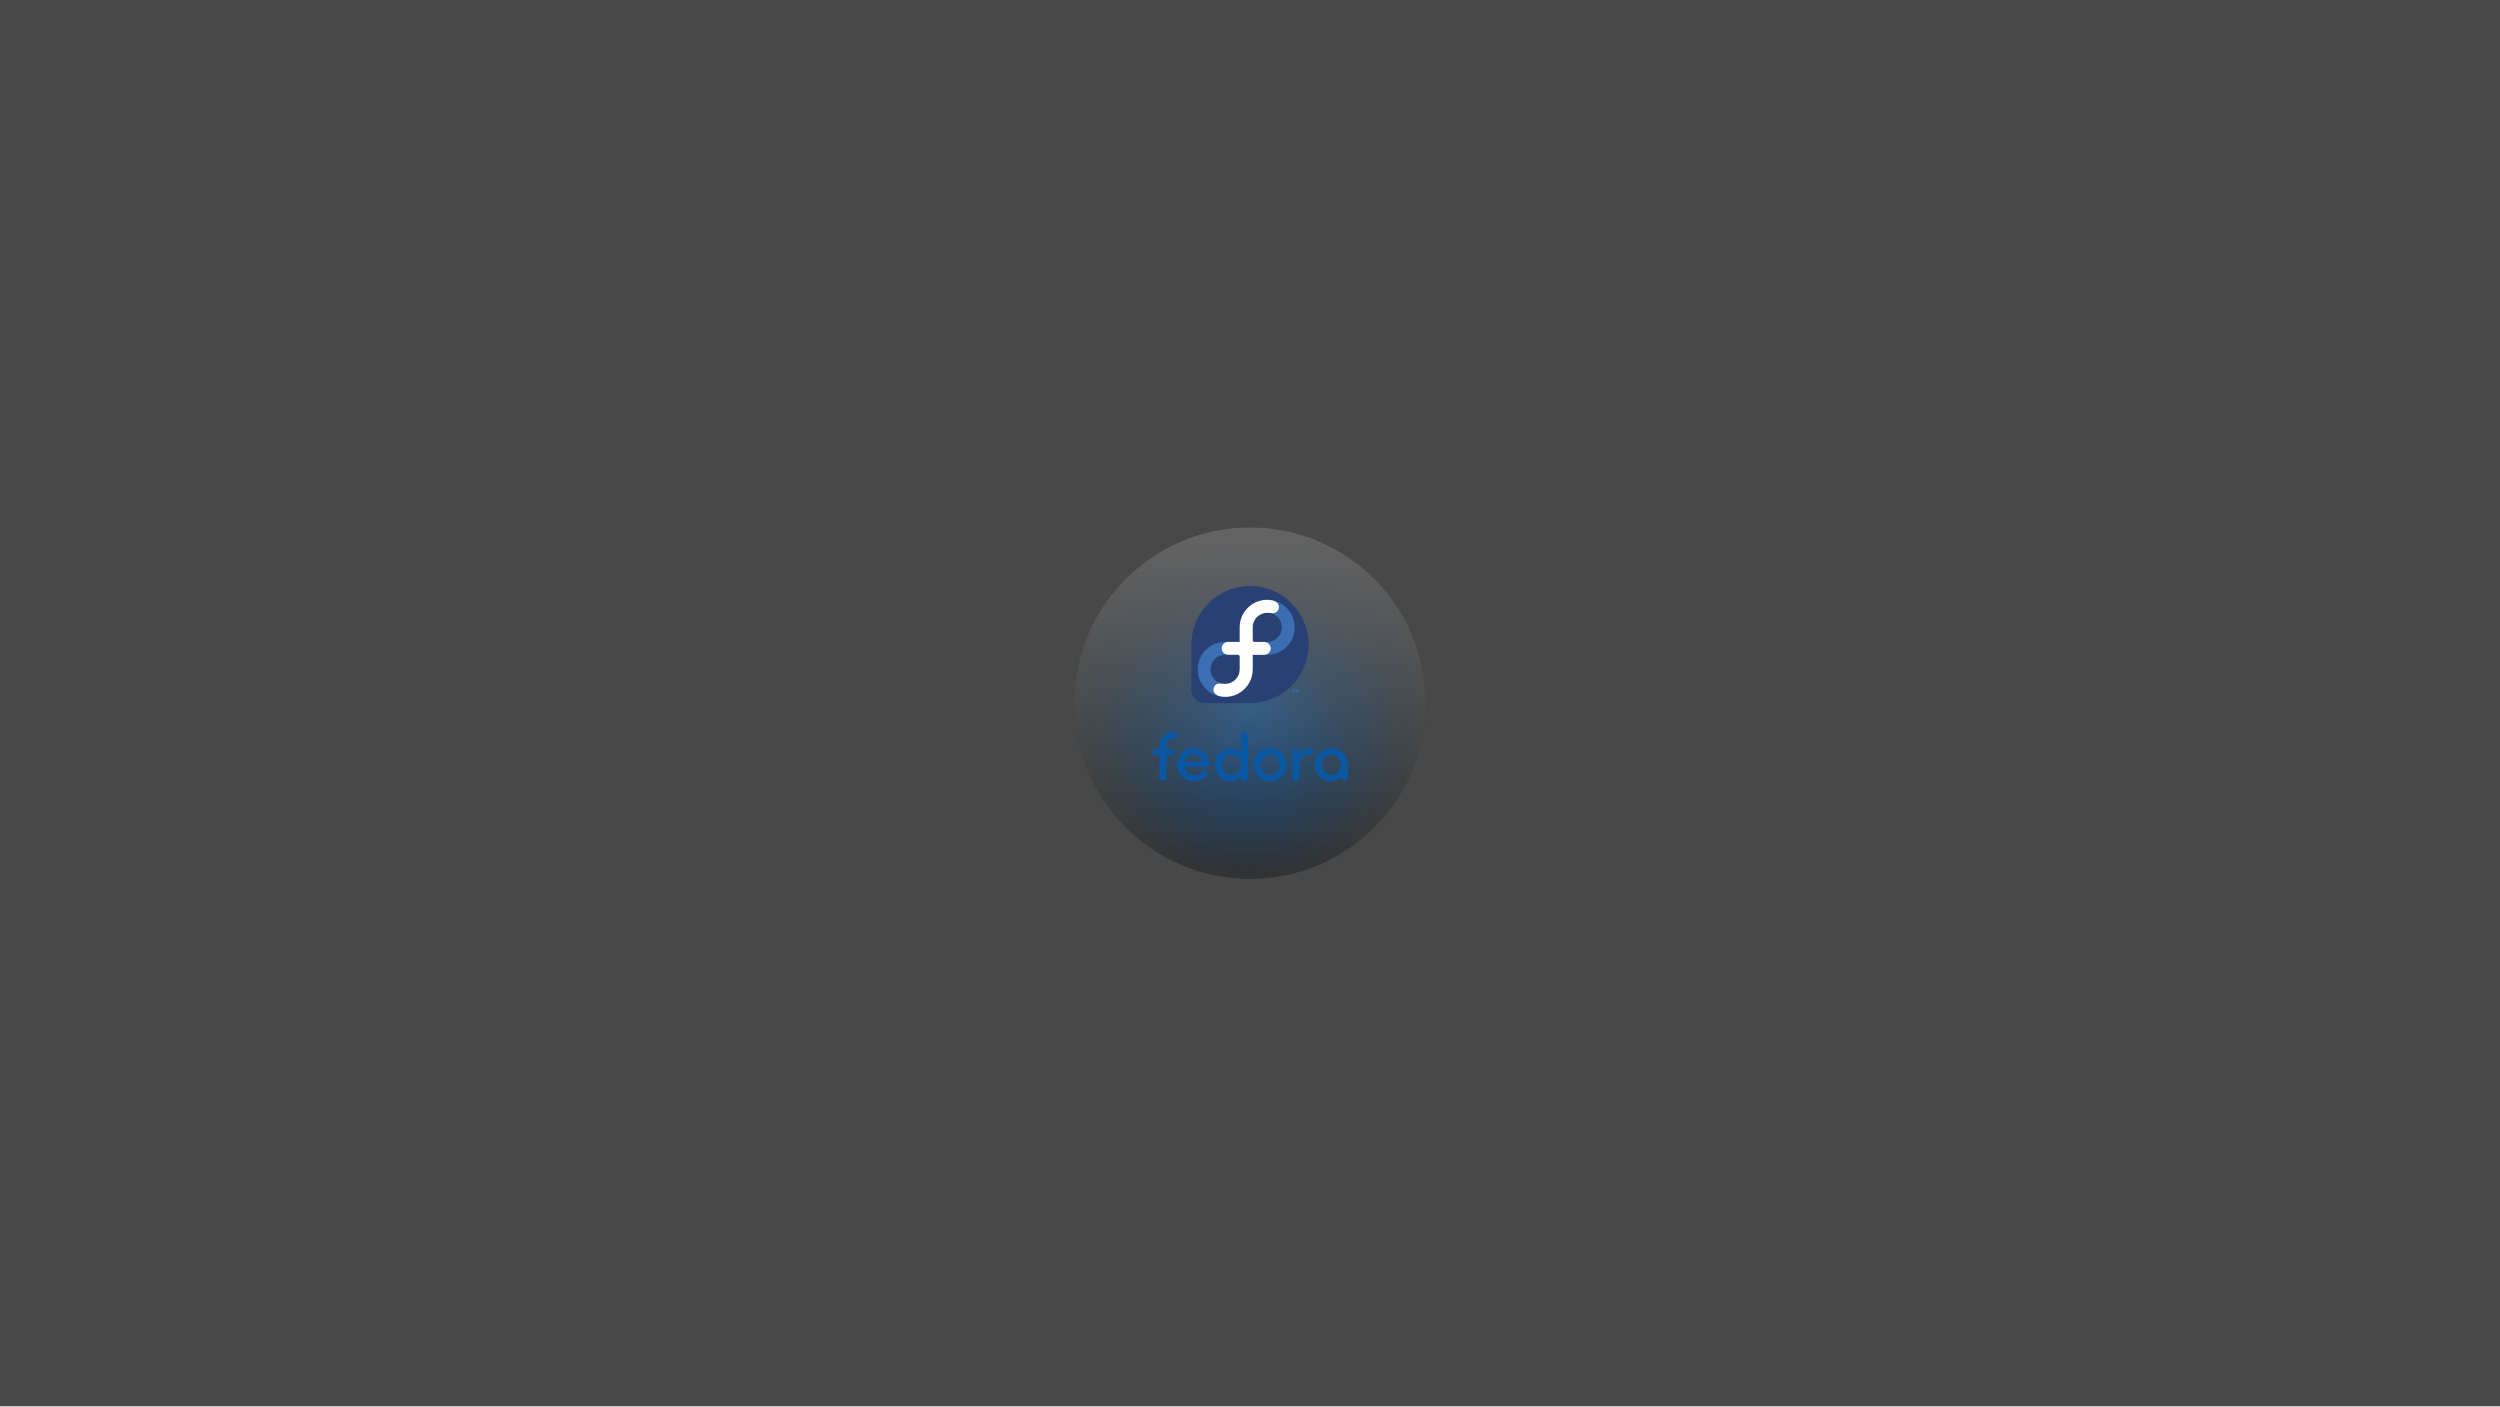
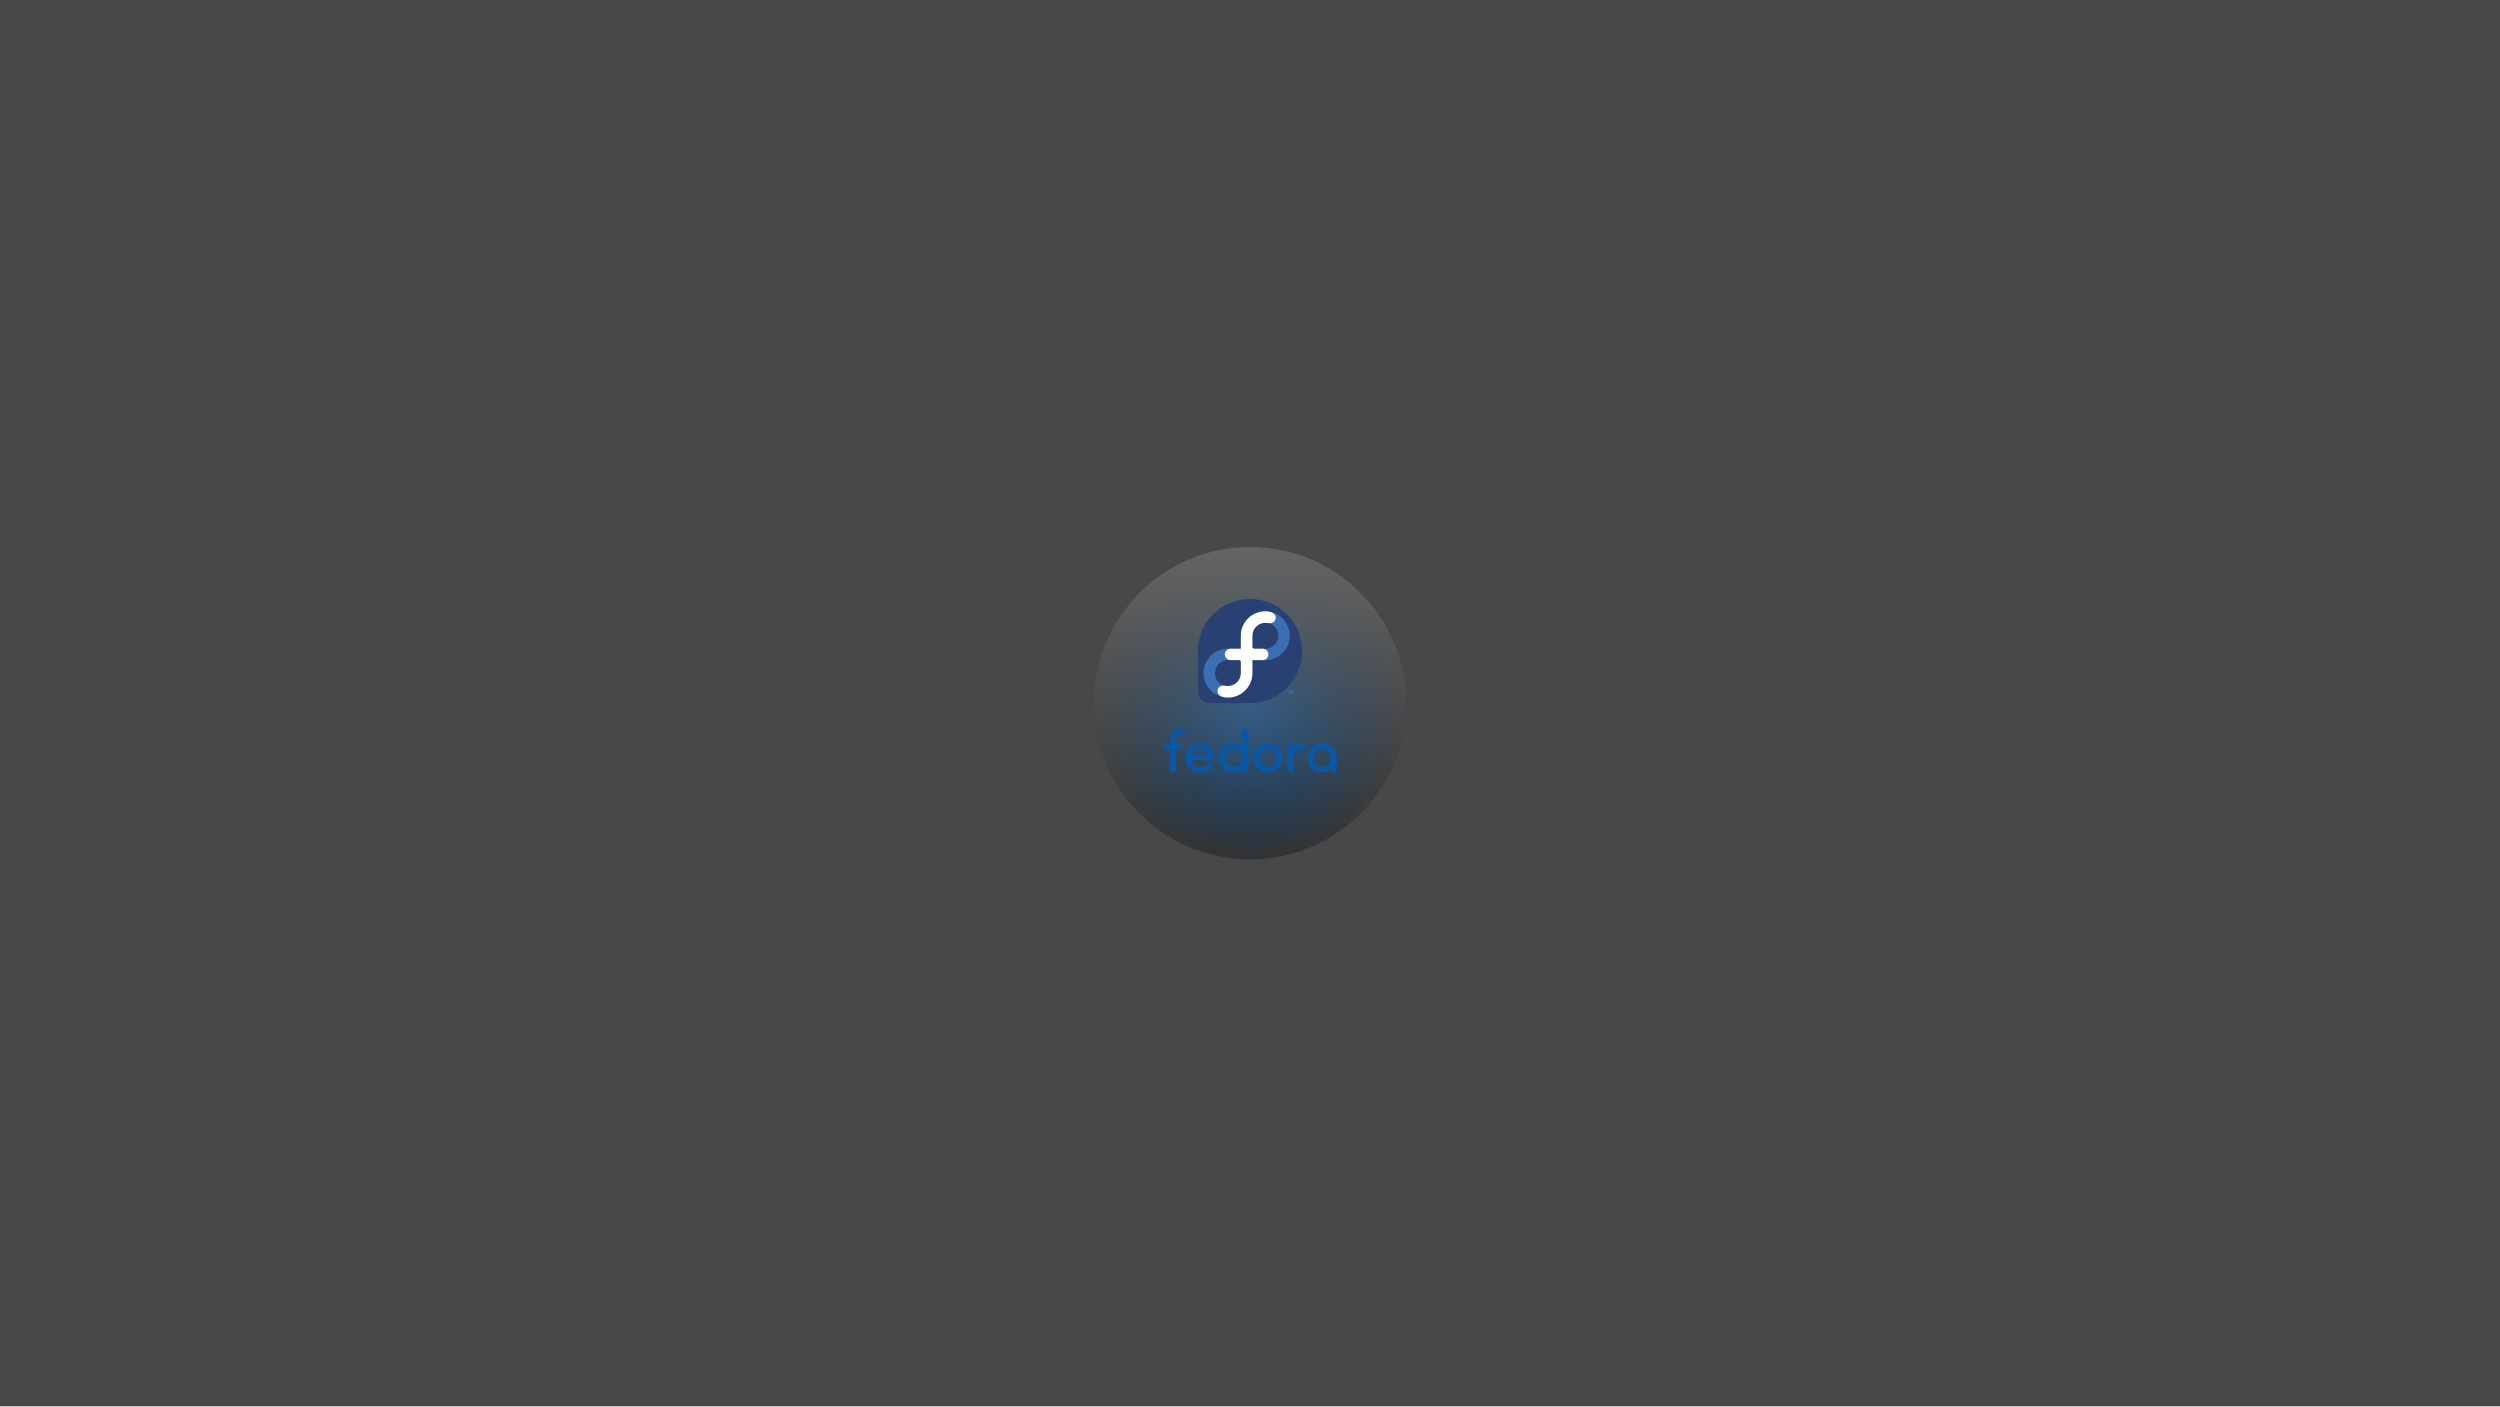
<svg xmlns="http://www.w3.org/2000/svg" xmlns:ns1="http://www.openswatchbook.org/uri/2009/osb" xmlns:xlink="http://www.w3.org/1999/xlink" id="svg3004" version="1.1" width="1920" height="1080" xml:space="preserve">
  <defs id="defs3008">
    <linearGradient id="linearGradient4140">
      <stop style="stop-color:#0a58a4;stop-opacity:1;" offset="0" id="stop4142" />
      <stop style="stop-color:#0a58a4;stop-opacity:0;" offset="1" id="stop4144" />
    </linearGradient>
    <linearGradient id="linearGradient4226">
      <stop style="stop-color:#0044aa;stop-opacity:1;" offset="0" id="stop4228" />
      <stop style="stop-color:#0044aa;stop-opacity:0;" offset="1" id="stop4230" />
    </linearGradient>
    <linearGradient id="linearGradient4164">
      <stop style="stop-color:#a80030;stop-opacity:1;" offset="0" id="stop4166" />
      <stop style="stop-color:#a80030;stop-opacity:0;" offset="1" id="stop4168" />
    </linearGradient>
    <linearGradient id="linearGradient5303">
      <stop style="stop-color:#f26711;stop-opacity:1;" offset="0" id="stop5305" />
      <stop style="stop-color:#f26711;stop-opacity:0;" offset="1" id="stop5307" />
    </linearGradient>
    <linearGradient id="linearGradient5267">
      <stop style="stop-color:#666666;stop-opacity:1;" offset="0" id="stop5269" />
      <stop style="stop-color:#666666;stop-opacity:0;" offset="1" id="stop5271" />
    </linearGradient>
    <linearGradient id="linearGradient5251" ns1:paint="solid">
      <stop style="stop-color:#666666;stop-opacity:1;" offset="0" id="stop5253" />
    </linearGradient>
    <linearGradient xlink:href="#linearGradient5267" id="linearGradient5273" x1="-395.365" y1="-212.642" x2="4.763" y2="-212.642" gradientUnits="userSpaceOnUse" />
    <radialGradient xlink:href="#linearGradient5303" id="radialGradient5325" cx="-163.148" cy="-366.263" fx="-163.148" fy="-366.263" r="144.094" gradientTransform="matrix(1,0,0,0.9338842,0,-24.21576)" gradientUnits="userSpaceOnUse" />
    <radialGradient xlink:href="#linearGradient4164" id="radialGradient4170" cx="1447.778" cy="-272.917" fx="1447.778" fy="-272.917" r="223.333" gradientTransform="matrix(1,0,0,0.9751244,0,-6.788974)" gradientUnits="userSpaceOnUse" />
    <radialGradient xlink:href="#linearGradient4164-9" id="radialGradient4170-9" cx="1447.778" cy="-272.917" fx="1447.778" fy="-272.917" r="223.333" gradientTransform="matrix(1,0,0,0.9751244,0,-6.788974)" gradientUnits="userSpaceOnUse" />
    <linearGradient id="linearGradient4164-9">
      <stop style="stop-color:#a80030;stop-opacity:1;" offset="0" id="stop4166-0" />
      <stop style="stop-color:#a80030;stop-opacity:0;" offset="1" id="stop4168-2" />
    </linearGradient>
    <radialGradient r="223.333" fy="-272.917" fx="1447.778" cy="-272.917" cx="1447.778" gradientTransform="matrix(1,0,0,0.9751244,0,-6.788974)" gradientUnits="userSpaceOnUse" id="radialGradient4206" xlink:href="#linearGradient4164-9" />
    <radialGradient xlink:href="#linearGradient4164" id="radialGradient14319" gradientUnits="userSpaceOnUse" gradientTransform="matrix(1,0,0,0.9751244,0,-6.788974)" cx="1447.778" cy="-272.917" fx="1447.778" fy="-272.917" r="223.333" />
    <linearGradient xlink:href="#linearGradient5267" id="linearGradient14321" gradientUnits="userSpaceOnUse" x1="-395.365" y1="-212.642" x2="4.763" y2="-212.642" />
    <linearGradient xlink:href="#linearGradient5267" id="linearGradient14345" gradientUnits="userSpaceOnUse" x1="-395.365" y1="-212.642" x2="4.763" y2="-212.642" />
    <radialGradient xlink:href="#linearGradient4164" id="radialGradient14347" gradientUnits="userSpaceOnUse" gradientTransform="matrix(1,0,0,0.9751244,0,-6.788974)" cx="1447.778" cy="-272.917" fx="1447.778" fy="-272.917" r="223.333" />
    <radialGradient xlink:href="#linearGradient4164" id="radialGradient14931" gradientUnits="userSpaceOnUse" gradientTransform="matrix(1,0,0,0.9751244,0,-6.788974)" cx="1447.778" cy="-272.917" fx="1447.778" fy="-272.917" r="223.333" />
    <linearGradient xlink:href="#linearGradient5267" id="linearGradient14933" gradientUnits="userSpaceOnUse" x1="-395.365" y1="-212.642" x2="4.763" y2="-212.642" />
    <radialGradient xlink:href="#linearGradient4164" id="radialGradient14961" gradientUnits="userSpaceOnUse" gradientTransform="matrix(1,0,0,0.9751244,0,-6.788974)" cx="1447.778" cy="-272.917" fx="1447.778" fy="-272.917" r="223.333" />
    <linearGradient xlink:href="#linearGradient5267" id="linearGradient14963" gradientUnits="userSpaceOnUse" x1="-395.365" y1="-212.642" x2="4.763" y2="-212.642" />
    <linearGradient xlink:href="#linearGradient5267" id="linearGradient14991" gradientUnits="userSpaceOnUse" x1="-395.365" y1="-212.642" x2="4.763" y2="-212.642" />
    <linearGradient xlink:href="#linearGradient5267" id="linearGradient15015" gradientUnits="userSpaceOnUse" x1="-395.365" y1="-212.642" x2="4.763" y2="-212.642" />
    <linearGradient xlink:href="#linearGradient5267" id="linearGradient3725" gradientUnits="userSpaceOnUse" x1="-395.365" y1="-212.642" x2="4.763" y2="-212.642" />
    <radialGradient r="125.556" fy="-292.917" fx="-318.889" cy="-292.917" cx="-318.889" gradientTransform="matrix(1,0,0,1.061947,0,18.14526)" gradientUnits="userSpaceOnUse" id="radialGradient3812" xlink:href="#linearGradient3787-8" />
    <linearGradient id="linearGradient3787-8">
      <stop style="stop-color:#000000;stop-opacity:1;" offset="0" id="stop3789-9" />
      <stop style="stop-color:#000000;stop-opacity:0;" offset="1" id="stop3791-4" />
    </linearGradient>
    <radialGradient r="125.556" fy="-292.917" fx="-318.889" cy="-292.917" cx="-318.889" gradientTransform="matrix(1,0,0,1.061947,0,18.14526)" gradientUnits="userSpaceOnUse" id="radialGradient6789" xlink:href="#linearGradient3787-8" />
    <radialGradient xlink:href="#linearGradient4226" id="radialGradient4232" cx="1447.778" cy="-272.917" fx="1447.778" fy="-272.917" r="223.333" gradientTransform="matrix(1,0,0,0.9751244,0,-6.788974)" gradientUnits="userSpaceOnUse" />
    <linearGradient xlink:href="#linearGradient5267" id="linearGradient3366" gradientUnits="userSpaceOnUse" x1="-395.365" y1="-212.642" x2="4.763" y2="-212.642" />
    <radialGradient xlink:href="#linearGradient3787-8" id="radialGradient3370" gradientUnits="userSpaceOnUse" gradientTransform="matrix(1,0,0,1.061947,0,18.14526)" cx="-318.889" cy="-292.917" fx="-318.889" fy="-292.917" r="125.556" />
    <radialGradient xlink:href="#linearGradient4140" id="radialGradient4146" cx="1447.778" cy="-272.917" fx="1447.778" fy="-272.917" r="223.333" gradientTransform="matrix(1,0,0,0.9751244,0,-6.788974)" gradientUnits="userSpaceOnUse" />
    <radialGradient xlink:href="#linearGradient3787-8" id="radialGradient3093" gradientUnits="userSpaceOnUse" gradientTransform="matrix(1,0,0,1.061947,0,18.14526)" cx="-318.889" cy="-292.917" fx="-318.889" fy="-292.917" r="125.556" />
    <radialGradient xlink:href="#linearGradient4140" id="radialGradient3095" gradientUnits="userSpaceOnUse" gradientTransform="matrix(1,0,0,0.9751244,0,-6.788974)" cx="1447.778" cy="-272.917" fx="1447.778" fy="-272.917" r="223.333" />
    <linearGradient xlink:href="#linearGradient5267" id="linearGradient3097" gradientUnits="userSpaceOnUse" x1="-395.365" y1="-212.642" x2="4.763" y2="-212.642" />
    <radialGradient xlink:href="#linearGradient3787-8" id="radialGradient7088" gradientUnits="userSpaceOnUse" gradientTransform="matrix(1,0,0,1.061947,0,18.14526)" cx="-318.889" cy="-292.917" fx="-318.889" fy="-292.917" r="125.556" />
    <radialGradient xlink:href="#linearGradient4140" id="radialGradient7090" gradientUnits="userSpaceOnUse" gradientTransform="matrix(1,0,0,0.9751244,0,-6.788974)" cx="1447.778" cy="-272.917" fx="1447.778" fy="-272.917" r="223.333" />
    <linearGradient xlink:href="#linearGradient5267" id="linearGradient7092" gradientUnits="userSpaceOnUse" x1="-395.365" y1="-212.642" x2="4.763" y2="-212.642" />
    <radialGradient xlink:href="#linearGradient3787-8" id="radialGradient7156" gradientUnits="userSpaceOnUse" gradientTransform="matrix(1,0,0,1.061947,0,18.14526)" cx="-318.889" cy="-292.917" fx="-318.889" fy="-292.917" r="125.556" />
    <radialGradient xlink:href="#linearGradient4140" id="radialGradient7158" gradientUnits="userSpaceOnUse" gradientTransform="matrix(1,0,0,0.9751244,0,-6.788974)" cx="1447.778" cy="-272.917" fx="1447.778" fy="-272.917" r="223.333" />
    <linearGradient xlink:href="#linearGradient5267" id="linearGradient7160" gradientUnits="userSpaceOnUse" x1="-395.365" y1="-212.642" x2="4.763" y2="-212.642" />
    <radialGradient xlink:href="#linearGradient3787-8-5" id="radialGradient3863" gradientUnits="userSpaceOnUse" gradientTransform="matrix(1,0,0,1.061947,0,18.14526)" cx="-318.889" cy="-292.917" fx="-318.889" fy="-292.917" r="125.556" />
    <linearGradient id="linearGradient3787-8-5">
      <stop style="stop-color:#000000;stop-opacity:1;" offset="0" id="stop3789-9-3" />
      <stop style="stop-color:#000000;stop-opacity:0;" offset="1" id="stop3791-4-6" />
    </linearGradient>
    <radialGradient xlink:href="#linearGradient3882" id="radialGradient3865" gradientUnits="userSpaceOnUse" gradientTransform="matrix(1,0,0,0.9751244,0,-6.788974)" cx="1447.778" cy="-272.917" fx="1447.778" fy="-272.917" r="223.333" />
    <linearGradient id="linearGradient3882">
      <stop style="stop-color:#0a57a4;stop-opacity:1;" offset="0" id="stop3904" />
      <stop style="stop-color:#0a57a4;stop-opacity:0;" offset="1" id="stop3886" />
    </linearGradient>
    <linearGradient xlink:href="#linearGradient5267-9" id="linearGradient3883" gradientUnits="userSpaceOnUse" x1="-395.365" y1="-212.642" x2="4.763" y2="-212.642" />
    <linearGradient id="linearGradient5267-9">
      <stop style="stop-color:#666666;stop-opacity:1;" offset="0" id="stop5269-7" />
      <stop style="stop-color:#666666;stop-opacity:0;" offset="1" id="stop5271-3" />
    </linearGradient>
    <linearGradient xlink:href="#linearGradient5267-9" id="linearGradient3155" gradientUnits="userSpaceOnUse" x1="-395.365" y1="-212.642" x2="4.763" y2="-212.642" />
    <radialGradient xlink:href="#linearGradient3882" id="radialGradient3157" gradientUnits="userSpaceOnUse" gradientTransform="matrix(1,0,0,0.9751244,0,-6.788974)" cx="1447.778" cy="-272.917" fx="1447.778" fy="-272.917" r="223.333" />
    <radialGradient xlink:href="#linearGradient3787-8-5" id="radialGradient3159" gradientUnits="userSpaceOnUse" gradientTransform="matrix(1,0,0,1.061947,0,18.14526)" cx="-318.889" cy="-292.917" fx="-318.889" fy="-292.917" r="125.556" />
    <radialGradient xlink:href="#linearGradient3787-8-4" id="radialGradient3857" gradientUnits="userSpaceOnUse" gradientTransform="matrix(1,0,0,1.061947,0,18.14526)" cx="-318.889" cy="-292.917" fx="-318.889" fy="-292.917" r="125.556" />
    <linearGradient id="linearGradient3787-8-4">
      <stop style="stop-color:#000000;stop-opacity:1;" offset="0" id="stop3789-9-1" />
      <stop style="stop-color:#000000;stop-opacity:0;" offset="1" id="stop3791-4-2" />
    </linearGradient>
    <radialGradient xlink:href="#linearGradient3882-3" id="radialGradient3855" gradientUnits="userSpaceOnUse" gradientTransform="matrix(1,0,0,0.9751244,0,-6.788974)" cx="1447.778" cy="-272.917" fx="1447.778" fy="-272.917" r="223.333" />
    <linearGradient id="linearGradient3882-3">
      <stop style="stop-color:#0a57a4;stop-opacity:1;" offset="0" id="stop3904-8" />
      <stop style="stop-color:#0a57a4;stop-opacity:0;" offset="1" id="stop3886-3" />
    </linearGradient>
    <linearGradient xlink:href="#linearGradient5267-92" id="linearGradient3853" gradientUnits="userSpaceOnUse" x1="-395.365" y1="-212.642" x2="4.763" y2="-212.642" />
    <linearGradient id="linearGradient5267-92">
      <stop style="stop-color:#646464;stop-opacity:1;" offset="0" id="stop5269-8" />
      <stop style="stop-color:#666666;stop-opacity:0;" offset="1" id="stop5271-0" />
    </linearGradient>
+     <linearGradient xlink:href="#linearGradient5267-92" id="linearGradient3859" gradientUnits="userSpaceOnUse" x1="-395.365" y1="-212.642" x2="4.763" y2="-212.642" />
+     <radialGradient xlink:href="#linearGradient3882-3" id="radialGradient3861" gradientUnits="userSpaceOnUse" gradientTransform="matrix(1,0,0,0.9751244,0,-6.788974)" cx="1447.778" cy="-272.917" fx="1447.778" fy="-272.917" r="223.333" />
+     <radialGradient xlink:href="#linearGradient3787-8-4" id="radialGradient3864" gradientUnits="userSpaceOnUse" gradientTransform="matrix(1,0,0,1.061947,0,18.14526)" cx="-318.889" cy="-292.917" fx="-318.889" fy="-292.917" r="125.556" />
+     <radialGradient xlink:href="#linearGradient3787-8-4" id="radialGradient3881" gradientUnits="userSpaceOnUse" gradientTransform="matrix(1,0,0,1.061947,0,18.14526)" cx="-318.889" cy="-292.917" fx="-318.889" fy="-292.917" r="125.556" />
+     <radialGradient xlink:href="#linearGradient3882-3" id="radialGradient3883" gradientUnits="userSpaceOnUse" gradientTransform="matrix(1,0,0,0.9751244,0,-6.788974)" cx="1447.778" cy="-272.917" fx="1447.778" fy="-272.917" r="223.333" />
+     <linearGradient xlink:href="#linearGradient5267-92" id="linearGradient3885" gradientUnits="userSpaceOnUse" x1="-395.365" y1="-212.642" x2="4.763" y2="-212.642" />
  </defs>
  <g id="g3012" transform="matrix(1.25,0,0,-1.25,0,1080)">
    <rect style="fill:#484848;fill-opacity:1;stroke:none" id="rect3036" width="1536" height="864" x="0" y="-864" transform="scale(1,-1)" />
-     <g transform="translate(660,949.8898)" id="g3859">
-       <path transform="matrix(1.08777,0,0,-1.008,253.295,-858.2697)" d="m -34.286,-337.679 c 0,59.173 -44.452,107.143 -99.286,107.143 -54.834,0 -99.286,-47.969 -99.286,-107.143 0,-59.173 44.452,-107.143 99.286,-107.143 54.834,0 99.286,47.969 99.286,107.143 z" id="path3219" style="fill:#323232;fill-opacity:1;fill-rule:nonzero;stroke:none" />
-       <path transform="matrix(0,0.860177,0.81,0,345.2625,-243.5889)" d="m -193.333,-292.917 c 0,73.638 -56.213,133.333 -125.556,133.333 -69.342,0 -125.556,-59.695 -125.556,-133.333 0,-73.638 56.213,-133.333 125.556,-133.333 69.342,0 125.556,59.695 125.556,133.333 z" id="path5277-0" style="opacity:0.75;fill:url(#radialGradient3857);fill-opacity:1;fill-rule:evenodd;stroke:none" />
-       <path transform="matrix(0.4835821,0,0,-0.4959184,-592.1194,-653.2341)" d="m 1671.111,-272.917 c 0,120.275 -99.99,217.778 -223.333,217.778 -123.344,0 -223.333,-97.502 -223.333,-217.778 0,-120.275 99.99,-217.778 223.333,-217.778 123.344,0 223.333,97.502 223.333,217.778 z" id="path4162" style="fill:url(#radialGradient3855);fill-opacity:1;fill-rule:nonzero;stroke:none" />
-       <path transform="matrix(0,-0.5398262,-0.5813513,0,-15.61974,-623.3183)" d="m 4.763,-212.642 c 0,102.6 -89.572,185.774 -200.064,185.774 -110.493,0 -200.064,-83.174 -200.064,-185.774 0,-102.6 89.572,-185.774 200.064,-185.774 110.493,0 200.064,83.174 200.064,185.774 z" id="path3806" style="fill:url(#linearGradient3853);fill-opacity:1;fill-rule:evenodd;stroke:none" />
-       <g transform="translate(4.0326754e-4,-625.8897)" id="g7132">
+     <g id="g3866" transform="matrix(0.8888887,0,0,0.8888887,85.33345,48.00006)">
+       <path transform="matrix(1.08777,0,0,-1.008,913.295,91.62002)" d="m -34.286,-337.679 c 0,59.173 -44.452,107.143 -99.286,107.143 -54.834,0 -99.286,-47.969 -99.286,-107.143 0,-59.173 44.452,-107.143 99.286,-107.143 54.834,0 99.286,47.969 99.286,107.143 z" id="path3219" style="fill:#323232;fill-opacity:1;fill-rule:nonzero;stroke:none" />
+       <path transform="matrix(0,0.860177,0.81,0,1005.263,706.3009)" d="m -193.333,-292.917 c 0,73.638 -56.213,133.333 -125.556,133.333 -69.342,0 -125.556,-59.695 -125.556,-133.333 0,-73.638 56.213,-133.333 125.556,-133.333 69.342,0 125.556,59.695 125.556,133.333 z" id="path5277-0" style="opacity:0.75;fill:url(#radialGradient3881);fill-opacity:1;fill-rule:evenodd;stroke:none" />
+       <path transform="matrix(0.4835821,0,0,-0.4959184,67.88056,296.6556)" d="m 1671.111,-272.917 c 0,120.275 -99.99,217.778 -223.333,217.778 -123.344,0 -223.333,-97.502 -223.333,-217.778 0,-120.275 99.99,-217.778 223.333,-217.778 123.344,0 223.333,97.502 223.333,217.778 z" id="path4162" style="fill:url(#radialGradient3883);fill-opacity:1;fill-rule:nonzero;stroke:none" />
+       <path transform="matrix(0,-0.5398262,-0.5813513,0,644.3803,326.5714)" d="m 4.763,-212.642 c 0,102.6 -89.572,185.774 -200.064,185.774 -110.493,0 -200.064,-83.174 -200.064,-185.774 0,-102.6 89.572,-185.774 200.064,-185.774 110.493,0 200.064,83.174 200.064,185.774 z" id="path3806" style="fill:url(#linearGradient3885);fill-opacity:1;fill-rule:evenodd;stroke:none" />
+       <g transform="translate(660.0004,324)" id="g7132">
        <path style="fill:#0a57a4;fill-opacity:1;fill-rule:nonzero;stroke:none" d="m 104.649,90.364 c -1.193,0 -2.168,-0.926 -2.168,-2.119 l 0,-11.406 c -1.105,2.033 -3.484,3.41 -6.313,3.41 -5.746,0 -9.581,-4.347 -9.581,-10.138 0,-5.79 3.968,-10.111 9.581,-10.111 2.504,0 4.67,1.035 5.97,2.832 l 0.481,-1.22 c 0.298,-0.838 1.114,-1.429 2.053,-1.429 1.188,-1e-5 2.142,0.949 2.142,2.142 l 0,0.027 0,25.894 c 0,1.193 -0.971,2.119 -2.164,2.119 z m -44.116,-0.049 c -4.476,0 -8.112,-3.631 -8.112,-8.107 l 0,-2.533 -2.649,0 c -0.972,0 -1.772,-0.804 -1.772,-1.776 0,-0.973 0.8,-1.959 1.772,-1.959 l 2.649,0 0,-13.588 c 0,-1.193 0.975,-2.168 2.168,-2.168 1.194,0 2.164,0.975 2.164,2.168 l 0,13.588 2.925,0 c 0.972,0 1.776,0.986 1.776,1.959 0,0.972 -0.804,1.776 -1.776,1.776 l -2.925,0 0,2.533 c 0,2.087 1.693,4.056 3.78,4.056 0.188,0 0.389,5.3e-4 0.574,-0.027 1.184,-0.175 2.291,0.361 2.466,1.545 0.175,1.183 -0.66,2.269 -1.843,2.444 -0.395,0.058 -0.798,0.089 -1.198,0.089 z m 12.715,-10.066 c -5.613,0 -9.973,-4.524 -9.973,-10.138 0,-5.614 4.498,-10.111 10.111,-10.111 3.094,0 6.229,1.328 8.085,3.317 0.398,0.398 0.623,0.921 0.623,1.407 0,0.353 -0.126,0.701 -0.347,1.011 -0.353,0.442 -0.894,0.717 -1.425,0.717 -0.398,0 -0.754,-0.082 -1.064,-0.392 -1.547,-1.502 -3.48,-2.444 -5.734,-2.444 -3.182,0 -5.562,2.222 -5.783,5.182 13.658,0 13.642,0 13.642,0 0.84,0 1.611,0.567 1.611,1.407 0,5.702 -4.177,10.044 -9.746,10.044 z m 47.18,0 C 114.814,80.249 110.29,75.724 110.29,70.111 110.29,64.497 114.814,60 120.428,60 c 5.614,0 10.111,4.497 10.111,10.111 0,5.613 -4.497,10.138 -10.111,10.138 z m 24.718,0 c -2.965,0 -4.924,-0.884 -6.656,-3.085 l -0.165,1.037 c -0.134,1.069 -1.038,1.888 -2.142,1.888 -1.198,0 -2.164,-0.97 -2.164,-2.168 l 0,-0.022 0,-15.547 c 0,-1.193 0.97,-2.168 2.164,-2.168 1.194,0 2.168,0.975 2.168,2.168 l 0,8.339 c 0,3.801 3.302,5.712 6.794,5.712 1.061,0 1.91,0.876 1.91,1.937 0,1.061 -0.849,1.91 -1.91,1.91 z m 12.738,0 c -5.614,0 -10.155,-4.524 -10.155,-10.138 0,-5.614 4.415,-10.111 9.764,-10.111 2.669,0 5.059,1.374 6.131,2.809 l 0.53,-1.336 c 0.283,-0.752 1.014,-1.291 1.865,-1.291 1.097,-1e-5 1.98,0.885 1.981,1.981 l 0,5.182 0,2.765 c 0.044,5.436 -3.839,10.138 -10.115,10.138 z M 73.248,76.611 c 2.917,0 5.038,-2.077 5.436,-4.773 l -10.872,0 c 0.442,2.828 2.475,4.773 5.436,4.773 z m 23.45,-0.209 c 3.536,0 5.783,-2.711 5.783,-6.291 0,-3.58 -2.247,-6.264 -5.783,-6.264 -3.536,0 -5.779,2.817 -5.779,6.264 0,3.447 2.243,6.291 5.779,6.291 z m 23.73,0 c 3.536,0 5.828,-2.844 5.828,-6.291 0,-3.447 -2.292,-6.264 -5.828,-6.264 -3.536,0 -5.85,2.817 -5.85,6.264 0,3.447 2.314,6.291 5.85,6.291 z m 37.456,0 c 3.536,0 5.828,-2.844 5.828,-6.291 0,-3.447 -2.292,-6.264 -5.828,-6.264 -3.536,0 -5.828,2.817 -5.828,6.264 0,3.447 2.292,6.291 5.828,6.291 z" id="path3562" />
        <g id="g3339" transform="matrix(0.3380263,0,0,0.3380303,-469.542,-107.8808)">
          <path style="fill:#294172" id="voice" d="m 1815.072,745.138 c 0,58.82 -47.683,106.504 -106.502,106.504 -58.793,0 -106.457,-47.644 -106.499,-106.429 l 0,-82.417 c 0.032,-13.347 10.857,-24.153 24.213,-24.153 l 82.329,0 c 58.8,0.023 106.459,47.69 106.459,106.494" />
          <path style="fill:none;stroke:#3c6eb4;stroke-width:23.368" id="in" d="m 1663.473,738.265 c 0,0 38.276,0 38.276,0 0,0 0,-38.276 0,-38.276 0,-21.128 -17.148,-38.276 -38.276,-38.276 -21.128,0 -38.276,17.148 -38.276,38.276 0,21.128 17.148,38.276 38.276,38.276 z" />
          <use xlink:href="#in" id="finity" transform="matrix(-1,0,0,-1,3403.312,1476.455)" x="0" y="0" width="744.094" height="1052.362" />
          <path style="fill:#ffffff" id="free" d="m 1713.457,749.919 0,-49.877 c 0,-27.603 -22.38,-49.984 -49.984,-49.984 -4.188,0 -7.165,0.473 -11.042,1.486 -5.653,1.479 -10.272,6.114 -10.274,11.505 0,6.516 4.73,11.256 11.8,11.256 3.365,0 4.586,-0.646 9.516,-0.646 14.553,0 26.358,11.788 26.384,26.341 l 0,22.925 c 0,2.054 -1.669,3.719 -3.727,3.719 l -17.332,0.003 c -6.458,0 -11.675,5.151 -11.675,11.626 0,6.516 5.271,11.645 11.799,11.645" />
          <use xlink:href="#free" id="dom" transform="matrix(-1,0,0,-1,3403.312,1476.455)" x="0" y="0" width="744.094" height="1052.362" />
          <path style="fill:#3c6eb4" id="TM" d="m 1796.695,657.075 c 0,0 0,4.425 0,4.425 l -2.023,-4.638 c 0,0 -1.969,4.638 -1.969,4.638 l 3e-4,-4.425 -1.135,0 0,6.988 1.19,0 c 0,0 1.947,-4.464 1.947,-4.464 l 1.918,4.464 1.204,0 0,-6.988 -1.133,0 z m -8.266,5.817 0,-5.817 -1.186,0 0,5.817 -1.988,0 0,1.17 5.16,0 0,-1.17" />
        </g>
      </g>
    </g>
  </g>
</svg>
